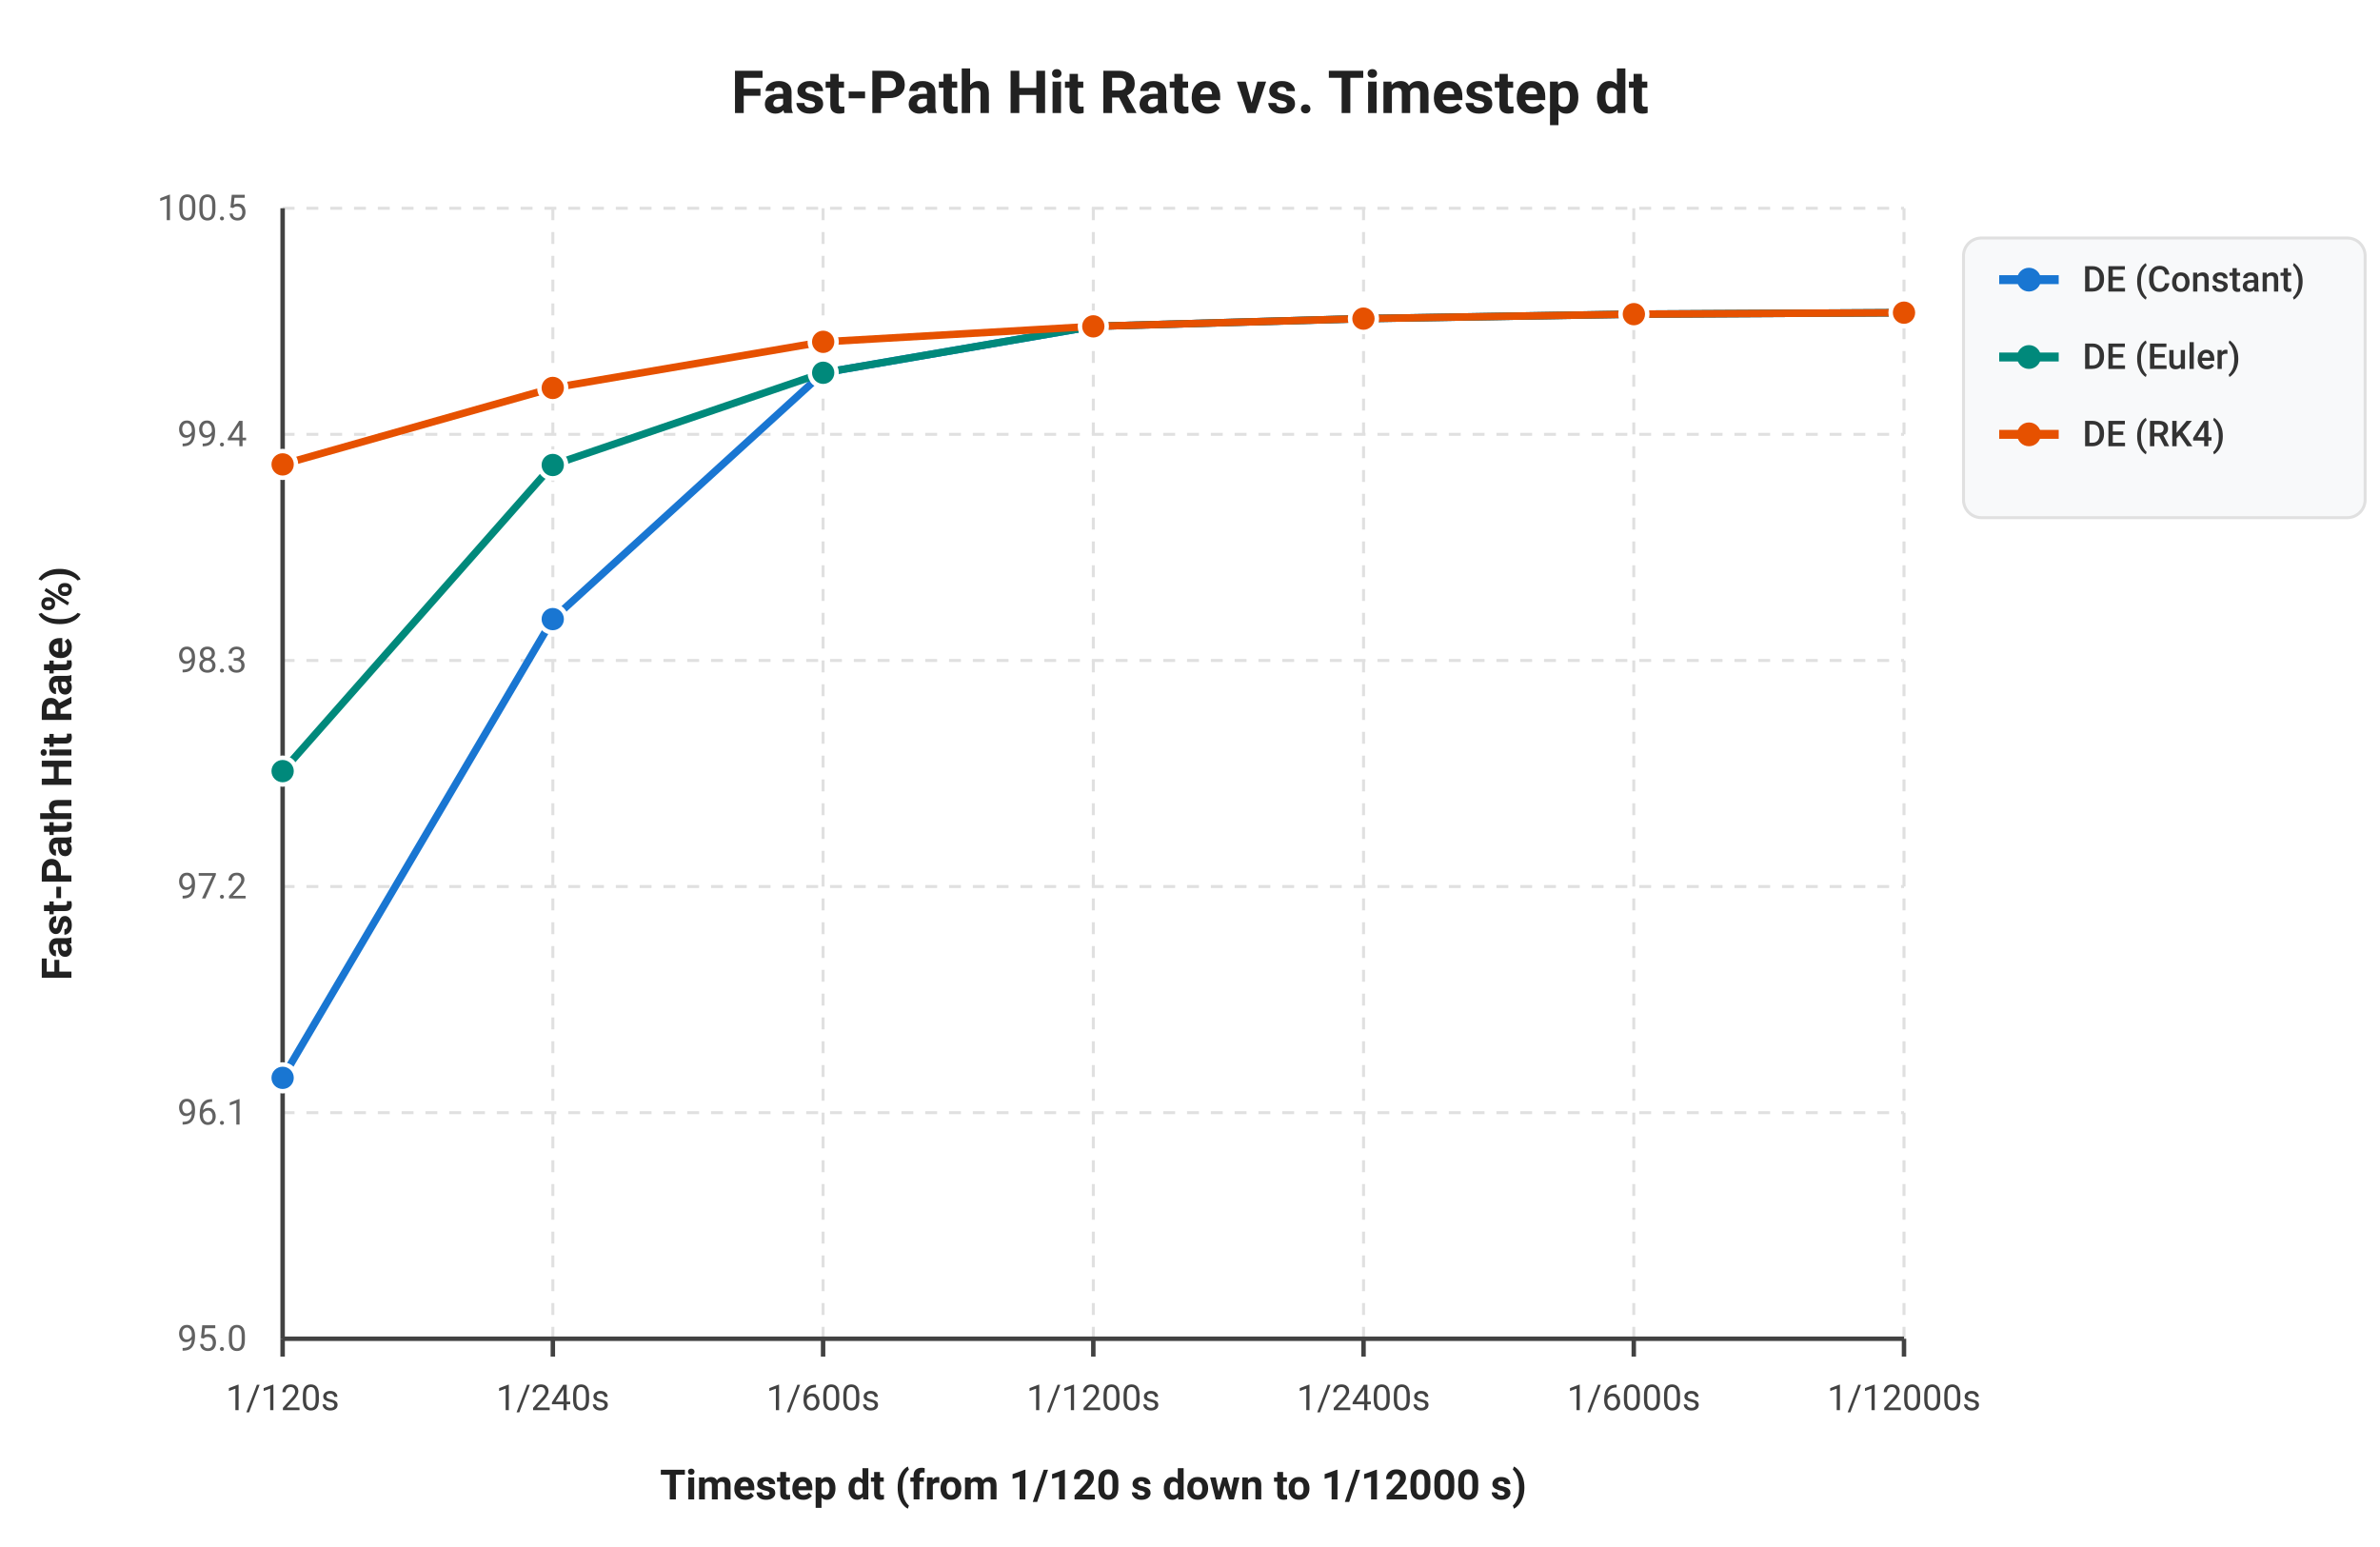
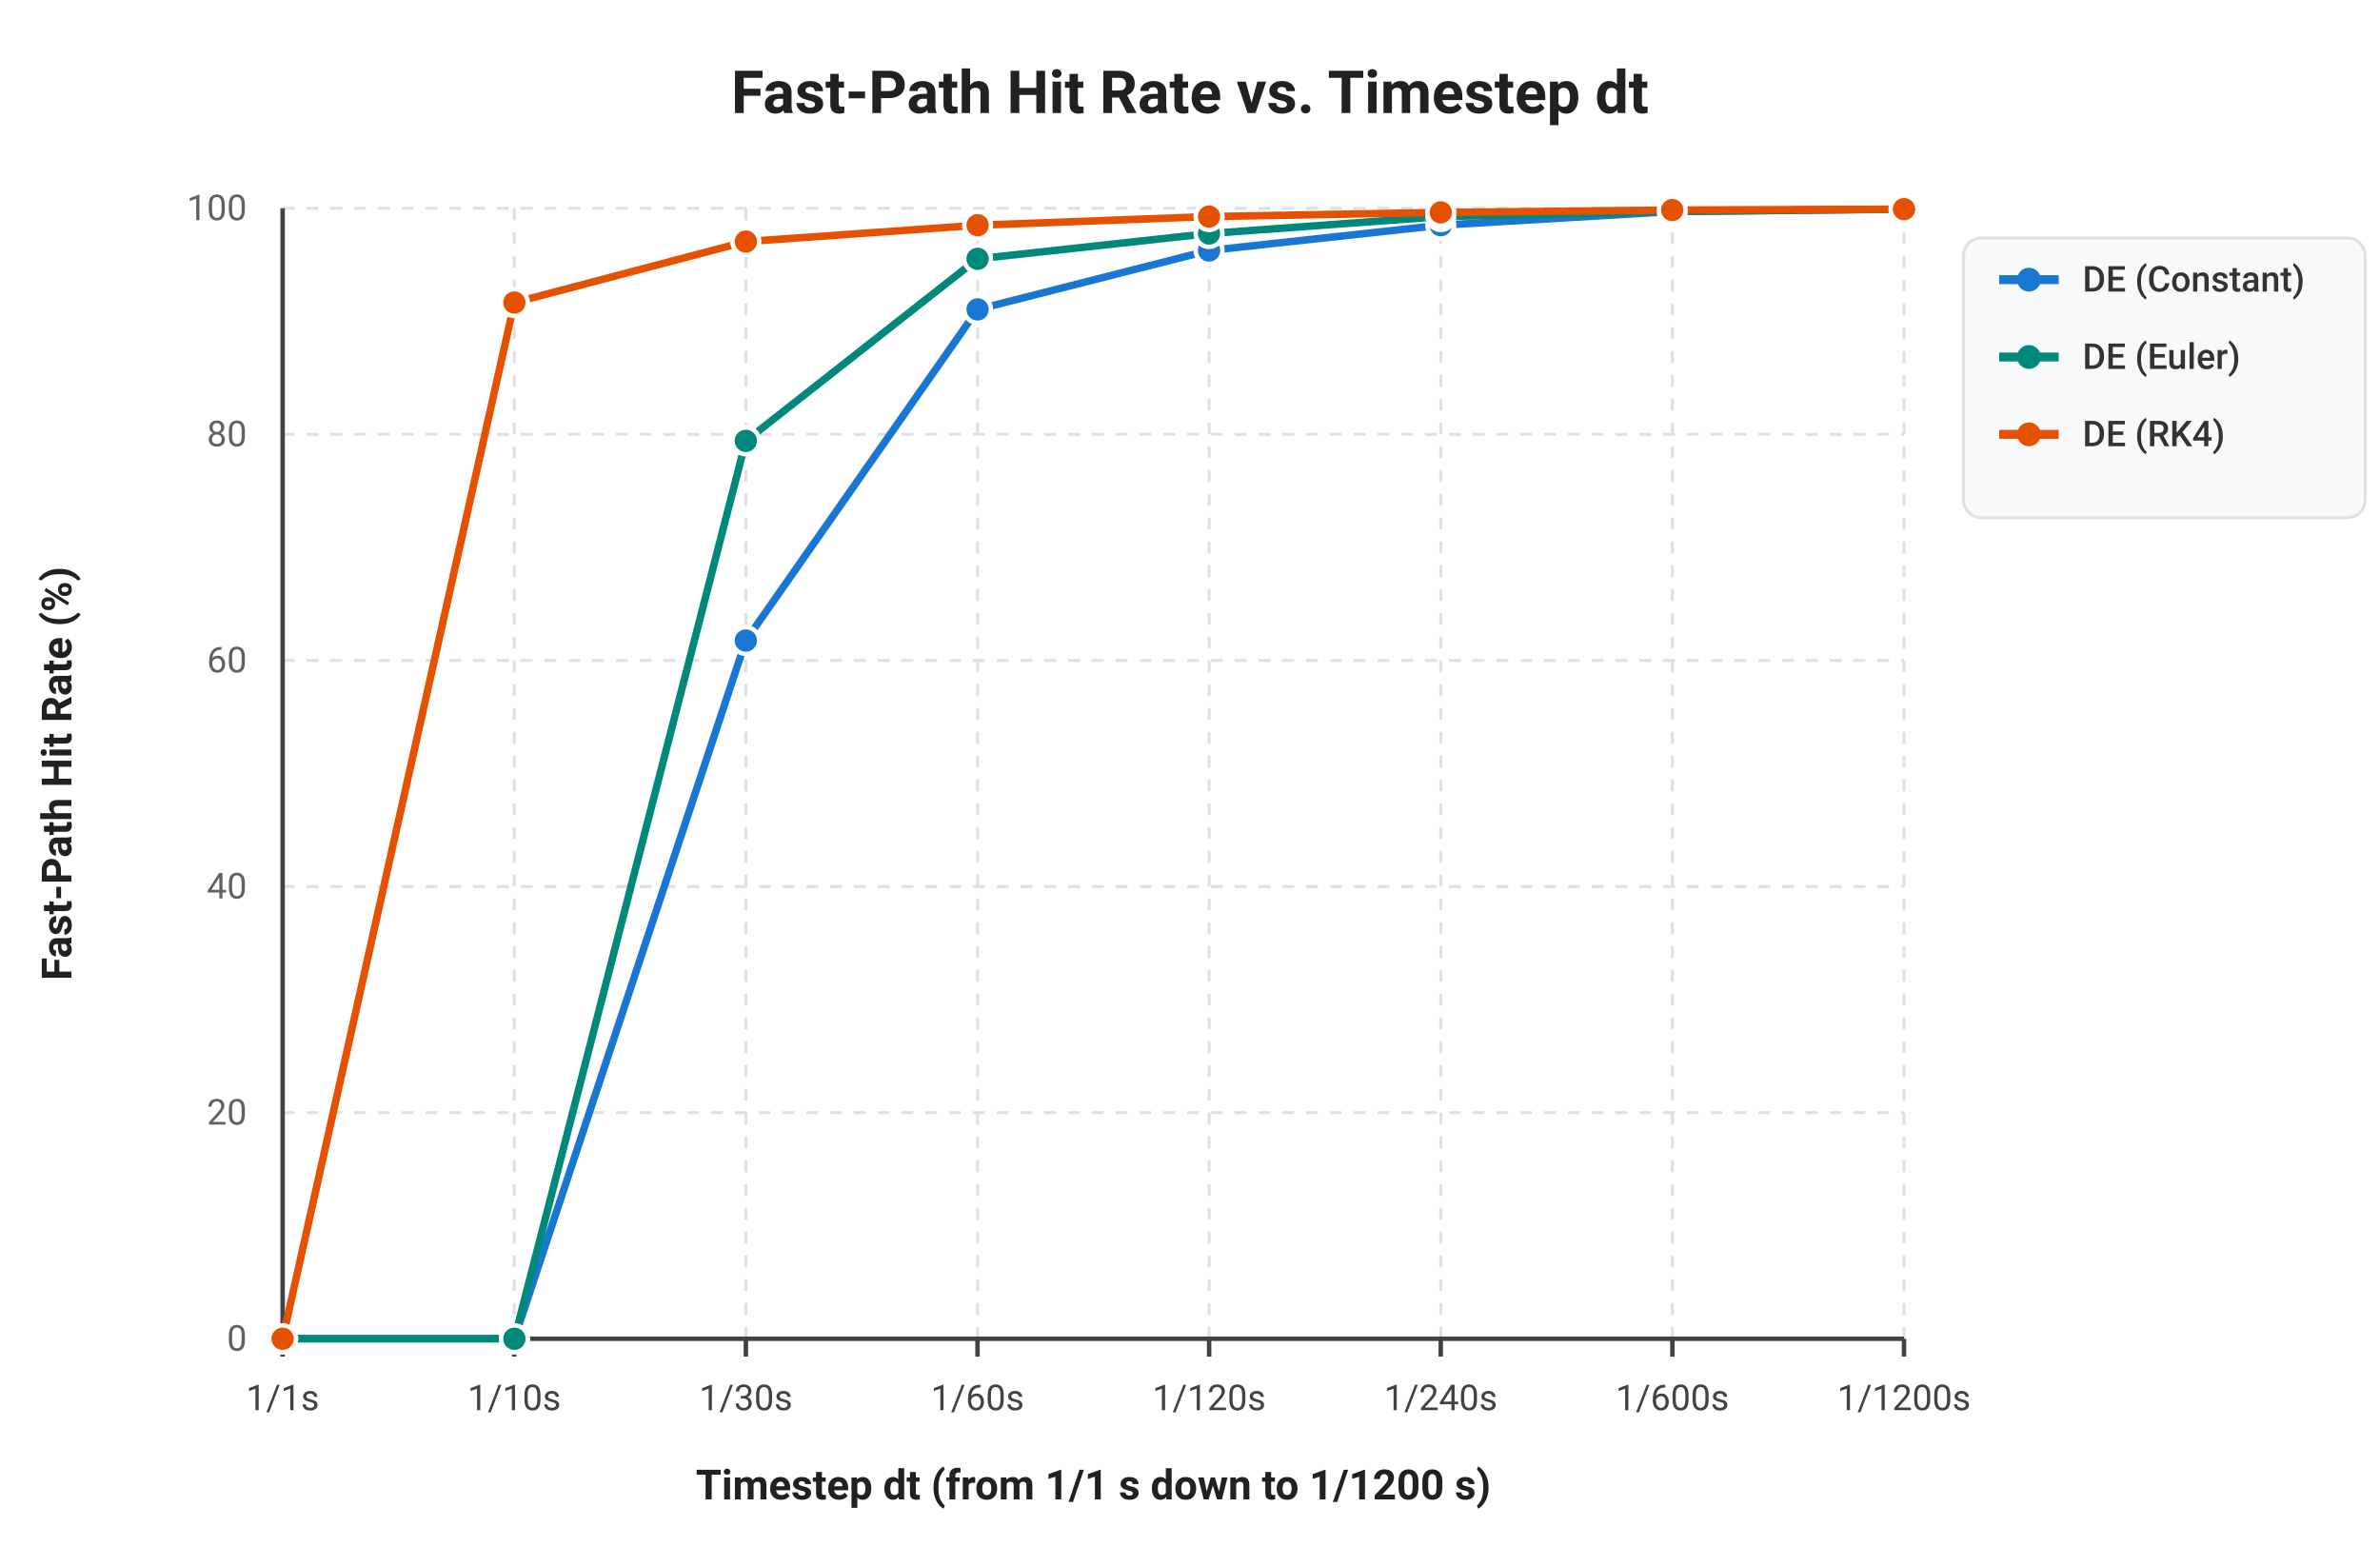
<svg xmlns="http://www.w3.org/2000/svg" width="800" height="520" viewBox="0 0 800 520" font-family="-apple-system, BlinkMacSystemFont, 'Segoe UI', Roboto, Helvetica, Arial, sans-serif">
  <rect width="100%" height="100%" fill="#FFFFFF" />
  <text x="400.0" y="38" text-anchor="middle" font-size="20" font-weight="bold" fill="#212121">Fast-Path Hit Rate vs. Timestep dt</text>
  <line x1="95" y1="450.0" x2="640" y2="450.0" stroke="#E0E0E0" stroke-width="1" stroke-dasharray="4,4" />
-   <text x="83" y="454.0" text-anchor="end" font-size="12" fill="#616161">95.0</text>
-   <line x1="95" y1="374" x2="640" y2="374" stroke="#E0E0E0" stroke-width="1" stroke-dasharray="4,4" />
-   <text x="83" y="378" text-anchor="end" font-size="12" fill="#616161">96.1</text>
-   <line x1="95" y1="298" x2="640" y2="298" stroke="#E0E0E0" stroke-width="1" stroke-dasharray="4,4" />
-   <text x="83" y="302" text-anchor="end" font-size="12" fill="#616161">97.2</text>
-   <line x1="95" y1="222" x2="640" y2="222" stroke="#E0E0E0" stroke-width="1" stroke-dasharray="4,4" />
-   <text x="83" y="226" text-anchor="end" font-size="12" fill="#616161">98.3</text>
-   <line x1="95" y1="146" x2="640" y2="146" stroke="#E0E0E0" stroke-width="1" stroke-dasharray="4,4" />
-   <text x="83" y="150" text-anchor="end" font-size="12" fill="#616161">99.4</text>
+   <text x="83" y="454.0" text-anchor="end" font-size="12" fill="#616161">0</text>
+   <line x1="95" y1="374.0" x2="640" y2="374.0" stroke="#E0E0E0" stroke-width="1" stroke-dasharray="4,4" />
+   <text x="83" y="378.0" text-anchor="end" font-size="12" fill="#616161">20</text>
+   <line x1="95" y1="298.0" x2="640" y2="298.0" stroke="#E0E0E0" stroke-width="1" stroke-dasharray="4,4" />
+   <text x="83" y="302.0" text-anchor="end" font-size="12" fill="#616161">40</text>
+   <line x1="95" y1="222.0" x2="640" y2="222.0" stroke="#E0E0E0" stroke-width="1" stroke-dasharray="4,4" />
+   <text x="83" y="226.0" text-anchor="end" font-size="12" fill="#616161">60</text>
+   <line x1="95" y1="146.0" x2="640" y2="146.0" stroke="#E0E0E0" stroke-width="1" stroke-dasharray="4,4" />
+   <text x="83" y="150.0" text-anchor="end" font-size="12" fill="#616161">80</text>
  <line x1="95" y1="70.0" x2="640" y2="70.0" stroke="#E0E0E0" stroke-width="1" stroke-dasharray="4,4" />
-   <text x="83" y="74.0" text-anchor="end" font-size="12" fill="#616161">100.5</text>
+   <text x="83" y="74.0" text-anchor="end" font-size="12" fill="#616161">100</text>
  <line x1="95.0" y1="70" x2="95.0" y2="450" stroke="#E0E0E0" stroke-width="1" stroke-dasharray="4,4" />
  <line x1="95.0" y1="450" x2="95.0" y2="456" stroke="#424242" stroke-width="1.5" />
-   <text x="95.0" y="474" text-anchor="middle" font-size="12" fill="#424242">1/120s</text>
-   <line x1="185.833" y1="70" x2="185.833" y2="450" stroke="#E0E0E0" stroke-width="1" stroke-dasharray="4,4" />
-   <line x1="185.833" y1="450" x2="185.833" y2="456" stroke="#424242" stroke-width="1.5" />
-   <text x="185.833" y="474" text-anchor="middle" font-size="12" fill="#424242">1/240s</text>
-   <line x1="276.667" y1="70" x2="276.667" y2="450" stroke="#E0E0E0" stroke-width="1" stroke-dasharray="4,4" />
-   <line x1="276.667" y1="450" x2="276.667" y2="456" stroke="#424242" stroke-width="1.5" />
-   <text x="276.667" y="474" text-anchor="middle" font-size="12" fill="#424242">1/600s</text>
-   <line x1="367.5" y1="70" x2="367.5" y2="450" stroke="#E0E0E0" stroke-width="1" stroke-dasharray="4,4" />
-   <line x1="367.5" y1="450" x2="367.5" y2="456" stroke="#424242" stroke-width="1.5" />
-   <text x="367.5" y="474" text-anchor="middle" font-size="12" fill="#424242">1/1200s</text>
-   <line x1="458.333" y1="70" x2="458.333" y2="450" stroke="#E0E0E0" stroke-width="1" stroke-dasharray="4,4" />
-   <line x1="458.333" y1="450" x2="458.333" y2="456" stroke="#424242" stroke-width="1.5" />
-   <text x="458.333" y="474" text-anchor="middle" font-size="12" fill="#424242">1/2400s</text>
-   <line x1="549.167" y1="70" x2="549.167" y2="450" stroke="#E0E0E0" stroke-width="1" stroke-dasharray="4,4" />
-   <line x1="549.167" y1="450" x2="549.167" y2="456" stroke="#424242" stroke-width="1.5" />
-   <text x="549.167" y="474" text-anchor="middle" font-size="12" fill="#424242">1/6000s</text>
+   <text x="95.0" y="474" text-anchor="middle" font-size="12" fill="#424242">1/1s</text>
+   <line x1="172.857" y1="70" x2="172.857" y2="450" stroke="#E0E0E0" stroke-width="1" stroke-dasharray="4,4" />
+   <line x1="172.857" y1="450" x2="172.857" y2="456" stroke="#424242" stroke-width="1.5" />
+   <text x="172.857" y="474" text-anchor="middle" font-size="12" fill="#424242">1/10s</text>
+   <line x1="250.714" y1="70" x2="250.714" y2="450" stroke="#E0E0E0" stroke-width="1" stroke-dasharray="4,4" />
+   <line x1="250.714" y1="450" x2="250.714" y2="456" stroke="#424242" stroke-width="1.5" />
+   <text x="250.714" y="474" text-anchor="middle" font-size="12" fill="#424242">1/30s</text>
+   <line x1="328.571" y1="70" x2="328.571" y2="450" stroke="#E0E0E0" stroke-width="1" stroke-dasharray="4,4" />
+   <line x1="328.571" y1="450" x2="328.571" y2="456" stroke="#424242" stroke-width="1.5" />
+   <text x="328.571" y="474" text-anchor="middle" font-size="12" fill="#424242">1/60s</text>
+   <line x1="406.429" y1="70" x2="406.429" y2="450" stroke="#E0E0E0" stroke-width="1" stroke-dasharray="4,4" />
+   <line x1="406.429" y1="450" x2="406.429" y2="456" stroke="#424242" stroke-width="1.5" />
+   <text x="406.429" y="474" text-anchor="middle" font-size="12" fill="#424242">1/120s</text>
+   <line x1="484.286" y1="70" x2="484.286" y2="450" stroke="#E0E0E0" stroke-width="1" stroke-dasharray="4,4" />
+   <line x1="484.286" y1="450" x2="484.286" y2="456" stroke="#424242" stroke-width="1.5" />
+   <text x="484.286" y="474" text-anchor="middle" font-size="12" fill="#424242">1/240s</text>
+   <line x1="562.143" y1="70" x2="562.143" y2="450" stroke="#E0E0E0" stroke-width="1" stroke-dasharray="4,4" />
+   <line x1="562.143" y1="450" x2="562.143" y2="456" stroke="#424242" stroke-width="1.5" />
+   <text x="562.143" y="474" text-anchor="middle" font-size="12" fill="#424242">1/600s</text>
  <line x1="640.0" y1="70" x2="640.0" y2="450" stroke="#E0E0E0" stroke-width="1" stroke-dasharray="4,4" />
  <line x1="640.0" y1="450" x2="640.0" y2="456" stroke="#424242" stroke-width="1.5" />
-   <text x="640.0" y="474" text-anchor="middle" font-size="12" fill="#424242">1/12000s</text>
+   <text x="640.0" y="474" text-anchor="middle" font-size="12" fill="#424242">1/1200s</text>
  <line x1="95" y1="70" x2="95" y2="450" stroke="#424242" stroke-width="1.5" />
  <line x1="95" y1="450" x2="640" y2="450" stroke="#424242" stroke-width="1.5" />
-   <text x="367.5" y="504" text-anchor="middle" font-size="14" font-weight="600" fill="#212121">Timestep dt (from 1/120 s down to 1/12000 s)</text>
+   <text x="367.5" y="504" text-anchor="middle" font-size="14" font-weight="600" fill="#212121">Timestep dt (from 1/1 s down to 1/1200 s)</text>
  <text transform="rotate(-90)" x="-260.0" y="24" text-anchor="middle" font-size="14" font-weight="600" fill="#212121">Fast-Path Hit Rate (%)</text>
-   <path d="M 95.0 362.3 L 185.8 208.1 L 276.7 125.3 L 367.5 109.7 L 458.3 107.1 L 549.2 105.6 L 640.0 105.1 " fill="none" stroke="#1976D2" stroke-width="2.5" stroke-linecap="round" stroke-linejoin="round" />
-   <circle cx="95.0" cy="362.3" r="4.5" fill="#1976D2" stroke="#FFFFFF" stroke-width="1.5" />
-   <circle cx="185.8" cy="208.1" r="4.5" fill="#1976D2" stroke="#FFFFFF" stroke-width="1.5" />
-   <circle cx="276.7" cy="125.3" r="4.5" fill="#1976D2" stroke="#FFFFFF" stroke-width="1.5" />
-   <circle cx="367.5" cy="109.7" r="4.5" fill="#1976D2" stroke="#FFFFFF" stroke-width="1.5" />
-   <circle cx="458.3" cy="107.1" r="4.5" fill="#1976D2" stroke="#FFFFFF" stroke-width="1.5" />
-   <circle cx="549.2" cy="105.6" r="4.5" fill="#1976D2" stroke="#FFFFFF" stroke-width="1.5" />
-   <circle cx="640.0" cy="105.1" r="4.5" fill="#1976D2" stroke="#FFFFFF" stroke-width="1.5" />
-   <path d="M 95.0 259.2 L 185.8 156.3 L 276.7 125.3 L 367.5 109.7 L 458.3 107.1 L 549.2 105.6 L 640.0 105.1 " fill="none" stroke="#00897B" stroke-width="2.5" stroke-linecap="round" stroke-linejoin="round" />
-   <circle cx="95.0" cy="259.2" r="4.5" fill="#00897B" stroke="#FFFFFF" stroke-width="1.5" />
-   <circle cx="185.8" cy="156.3" r="4.5" fill="#00897B" stroke="#FFFFFF" stroke-width="1.5" />
-   <circle cx="276.7" cy="125.3" r="4.5" fill="#00897B" stroke="#FFFFFF" stroke-width="1.5" />
-   <circle cx="367.5" cy="109.7" r="4.5" fill="#00897B" stroke="#FFFFFF" stroke-width="1.5" />
-   <circle cx="458.3" cy="107.1" r="4.5" fill="#00897B" stroke="#FFFFFF" stroke-width="1.5" />
-   <circle cx="549.2" cy="105.6" r="4.5" fill="#00897B" stroke="#FFFFFF" stroke-width="1.5" />
-   <circle cx="640.0" cy="105.1" r="4.5" fill="#00897B" stroke="#FFFFFF" stroke-width="1.5" />
-   <path d="M 95.0 156.1 L 185.8 130.4 L 276.7 114.9 L 367.5 109.7 L 458.3 107.1 L 549.2 105.6 L 640.0 105.1 " fill="none" stroke="#E65100" stroke-width="2.5" stroke-linecap="round" stroke-linejoin="round" />
-   <circle cx="95.0" cy="156.1" r="4.5" fill="#E65100" stroke="#FFFFFF" stroke-width="1.5" />
-   <circle cx="185.8" cy="130.4" r="4.5" fill="#E65100" stroke="#FFFFFF" stroke-width="1.5" />
-   <circle cx="276.7" cy="114.9" r="4.5" fill="#E65100" stroke="#FFFFFF" stroke-width="1.5" />
-   <circle cx="367.5" cy="109.7" r="4.5" fill="#E65100" stroke="#FFFFFF" stroke-width="1.5" />
-   <circle cx="458.3" cy="107.1" r="4.5" fill="#E65100" stroke="#FFFFFF" stroke-width="1.5" />
-   <circle cx="549.2" cy="105.6" r="4.5" fill="#E65100" stroke="#FFFFFF" stroke-width="1.5" />
-   <circle cx="640.0" cy="105.1" r="4.5" fill="#E65100" stroke="#FFFFFF" stroke-width="1.5" />
+   <path d="M 95.0 450.0 L 172.9 450.0 L 250.7 215.3 L 328.6 104.0 L 406.4 84.2 L 484.3 75.7 L 562.1 71.1 L 640.0 70.3 " fill="none" stroke="#1976D2" stroke-width="2.5" stroke-linecap="round" stroke-linejoin="round" />
+   <circle cx="95.0" cy="450.0" r="4.5" fill="#1976D2" stroke="#FFFFFF" stroke-width="1.5" />
+   <circle cx="172.9" cy="450.0" r="4.5" fill="#1976D2" stroke="#FFFFFF" stroke-width="1.5" />
+   <circle cx="250.7" cy="215.3" r="4.5" fill="#1976D2" stroke="#FFFFFF" stroke-width="1.5" />
+   <circle cx="328.6" cy="104.0" r="4.5" fill="#1976D2" stroke="#FFFFFF" stroke-width="1.5" />
+   <circle cx="406.4" cy="84.2" r="4.5" fill="#1976D2" stroke="#FFFFFF" stroke-width="1.5" />
+   <circle cx="484.3" cy="75.7" r="4.5" fill="#1976D2" stroke="#FFFFFF" stroke-width="1.5" />
+   <circle cx="562.1" cy="71.1" r="4.5" fill="#1976D2" stroke="#FFFFFF" stroke-width="1.5" />
+   <circle cx="640.0" cy="70.3" r="4.5" fill="#1976D2" stroke="#FFFFFF" stroke-width="1.5" />
+   <path d="M 95.0 450.0 L 172.9 450.0 L 250.7 148.2 L 328.6 87.0 L 406.4 78.5 L 484.3 72.8 L 562.1 71.1 L 640.0 70.3 " fill="none" stroke="#00897B" stroke-width="2.5" stroke-linecap="round" stroke-linejoin="round" />
+   <circle cx="95.0" cy="450.0" r="4.5" fill="#00897B" stroke="#FFFFFF" stroke-width="1.5" />
+   <circle cx="172.9" cy="450.0" r="4.5" fill="#00897B" stroke="#FFFFFF" stroke-width="1.5" />
+   <circle cx="250.7" cy="148.2" r="4.5" fill="#00897B" stroke="#FFFFFF" stroke-width="1.5" />
+   <circle cx="328.6" cy="87.0" r="4.5" fill="#00897B" stroke="#FFFFFF" stroke-width="1.5" />
+   <circle cx="406.4" cy="78.5" r="4.5" fill="#00897B" stroke="#FFFFFF" stroke-width="1.5" />
+   <circle cx="484.3" cy="72.8" r="4.5" fill="#00897B" stroke="#FFFFFF" stroke-width="1.5" />
+   <circle cx="562.1" cy="71.1" r="4.5" fill="#00897B" stroke="#FFFFFF" stroke-width="1.5" />
+   <circle cx="640.0" cy="70.3" r="4.5" fill="#00897B" stroke="#FFFFFF" stroke-width="1.5" />
+   <path d="M 95.0 450.0 L 172.9 101.7 L 250.7 81.2 L 328.6 75.7 L 406.4 72.8 L 484.3 71.4 L 562.1 70.6 L 640.0 70.3 " fill="none" stroke="#E65100" stroke-width="2.5" stroke-linecap="round" stroke-linejoin="round" />
+   <circle cx="95.0" cy="450.0" r="4.5" fill="#E65100" stroke="#FFFFFF" stroke-width="1.5" />
+   <circle cx="172.9" cy="101.7" r="4.5" fill="#E65100" stroke="#FFFFFF" stroke-width="1.5" />
+   <circle cx="250.7" cy="81.2" r="4.5" fill="#E65100" stroke="#FFFFFF" stroke-width="1.5" />
+   <circle cx="328.6" cy="75.7" r="4.5" fill="#E65100" stroke="#FFFFFF" stroke-width="1.5" />
+   <circle cx="406.4" cy="72.8" r="4.5" fill="#E65100" stroke="#FFFFFF" stroke-width="1.5" />
+   <circle cx="484.3" cy="71.4" r="4.5" fill="#E65100" stroke="#FFFFFF" stroke-width="1.5" />
+   <circle cx="562.1" cy="70.6" r="4.5" fill="#E65100" stroke="#FFFFFF" stroke-width="1.5" />
+   <circle cx="640.0" cy="70.3" r="4.5" fill="#E65100" stroke="#FFFFFF" stroke-width="1.5" />
  <rect x="660" y="80" width="135" height="94" rx="6" fill="#F8F9FA" stroke="#E0E0E0" stroke-width="1" />
  <line x1="672" y1="94" x2="692" y2="94" stroke="#1976D2" stroke-width="3" />
  <circle cx="682" cy="94" r="4" fill="#1976D2" />
  <text x="700" y="98" font-size="12" font-weight="500" fill="#333333">DE (Constant)</text>
  <line x1="672" y1="120" x2="692" y2="120" stroke="#00897B" stroke-width="3" />
  <circle cx="682" cy="120" r="4" fill="#00897B" />
  <text x="700" y="124" font-size="12" font-weight="500" fill="#333333">DE (Euler)</text>
  <line x1="672" y1="146" x2="692" y2="146" stroke="#E65100" stroke-width="3" />
  <circle cx="682" cy="146" r="4" fill="#E65100" />
  <text x="700" y="150" font-size="12" font-weight="500" fill="#333333">DE (RK4)</text>
</svg>
